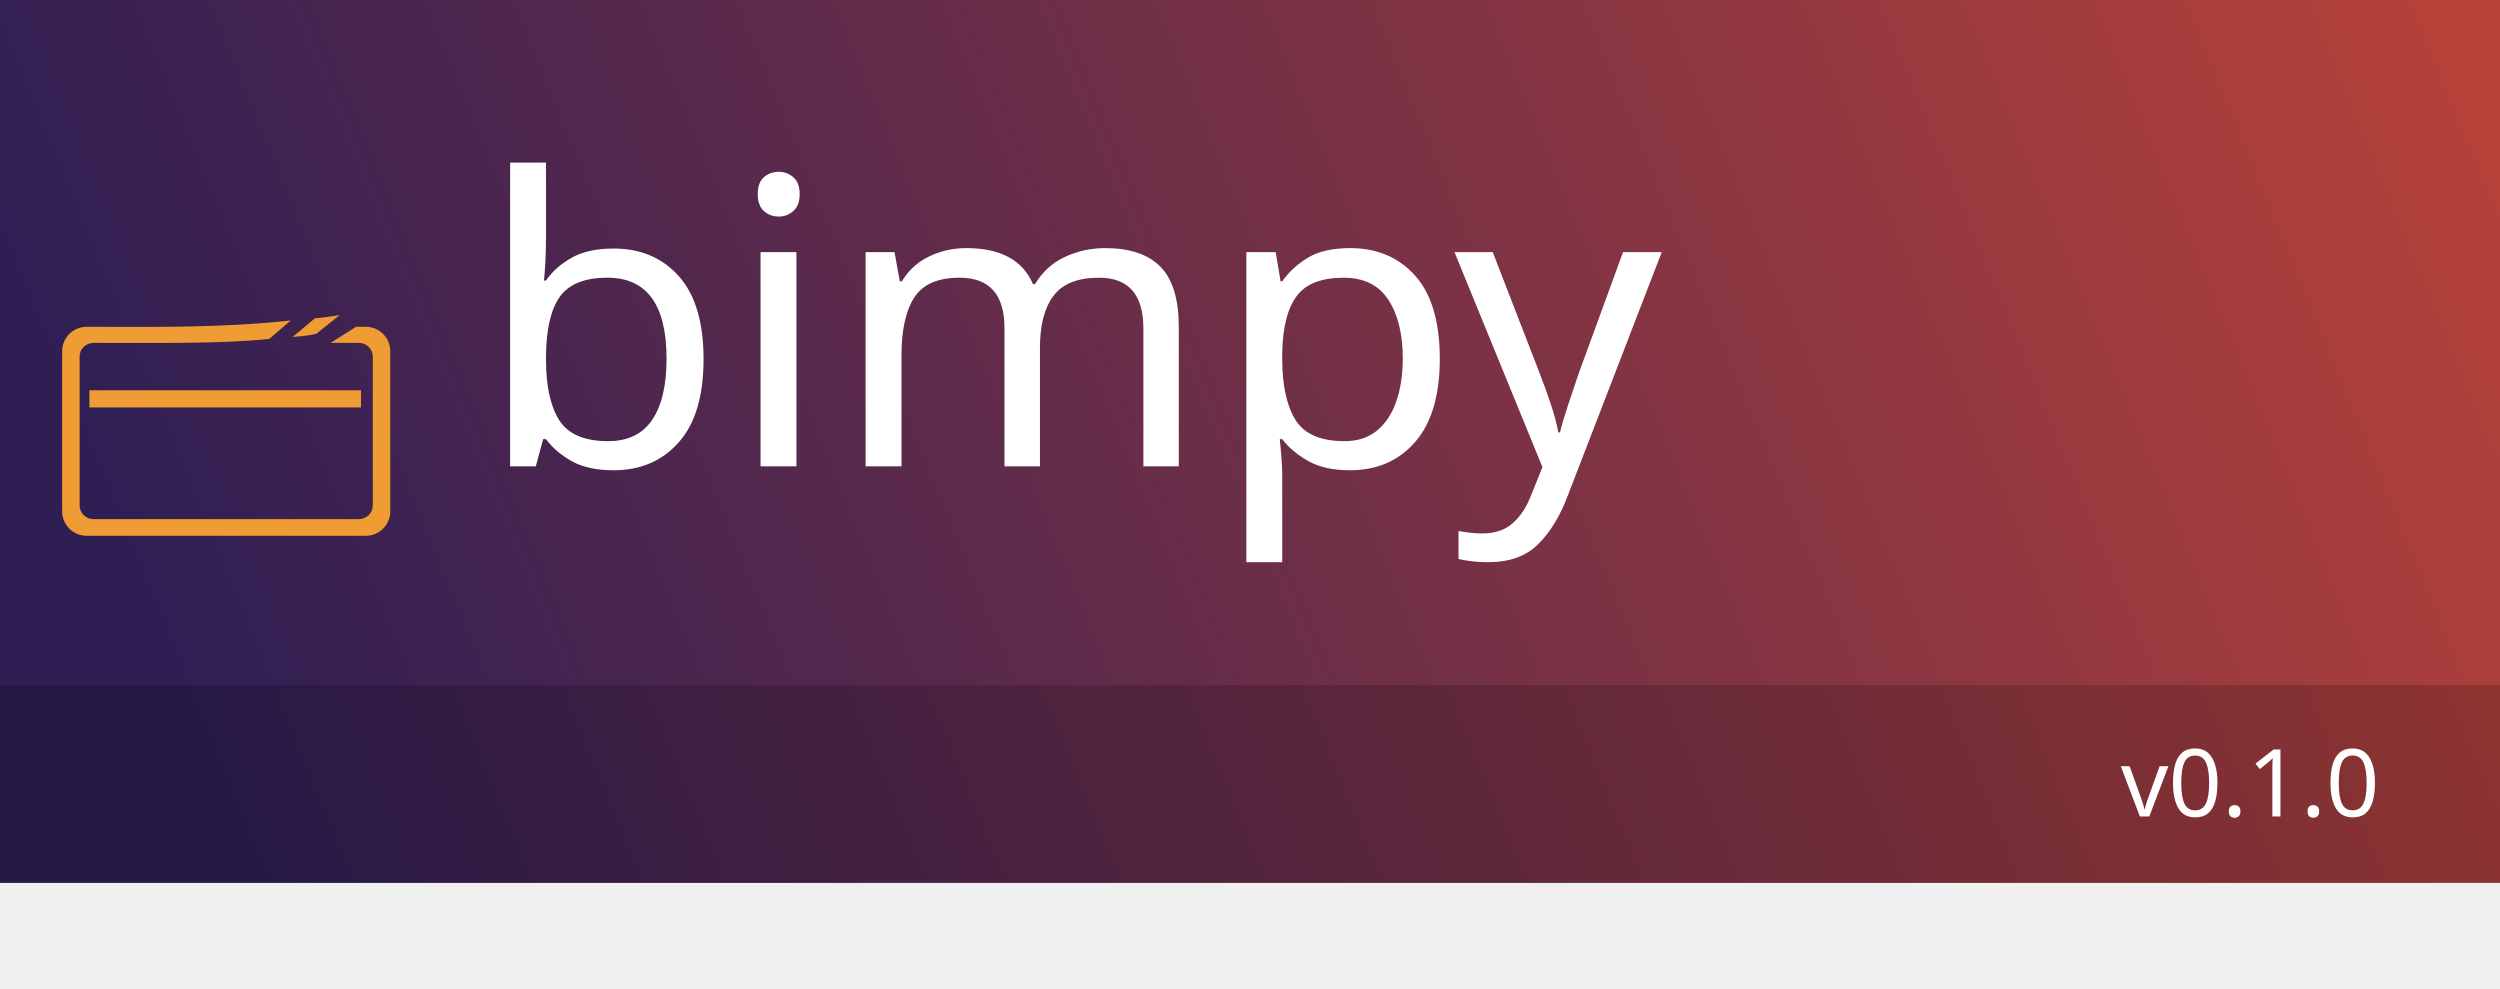
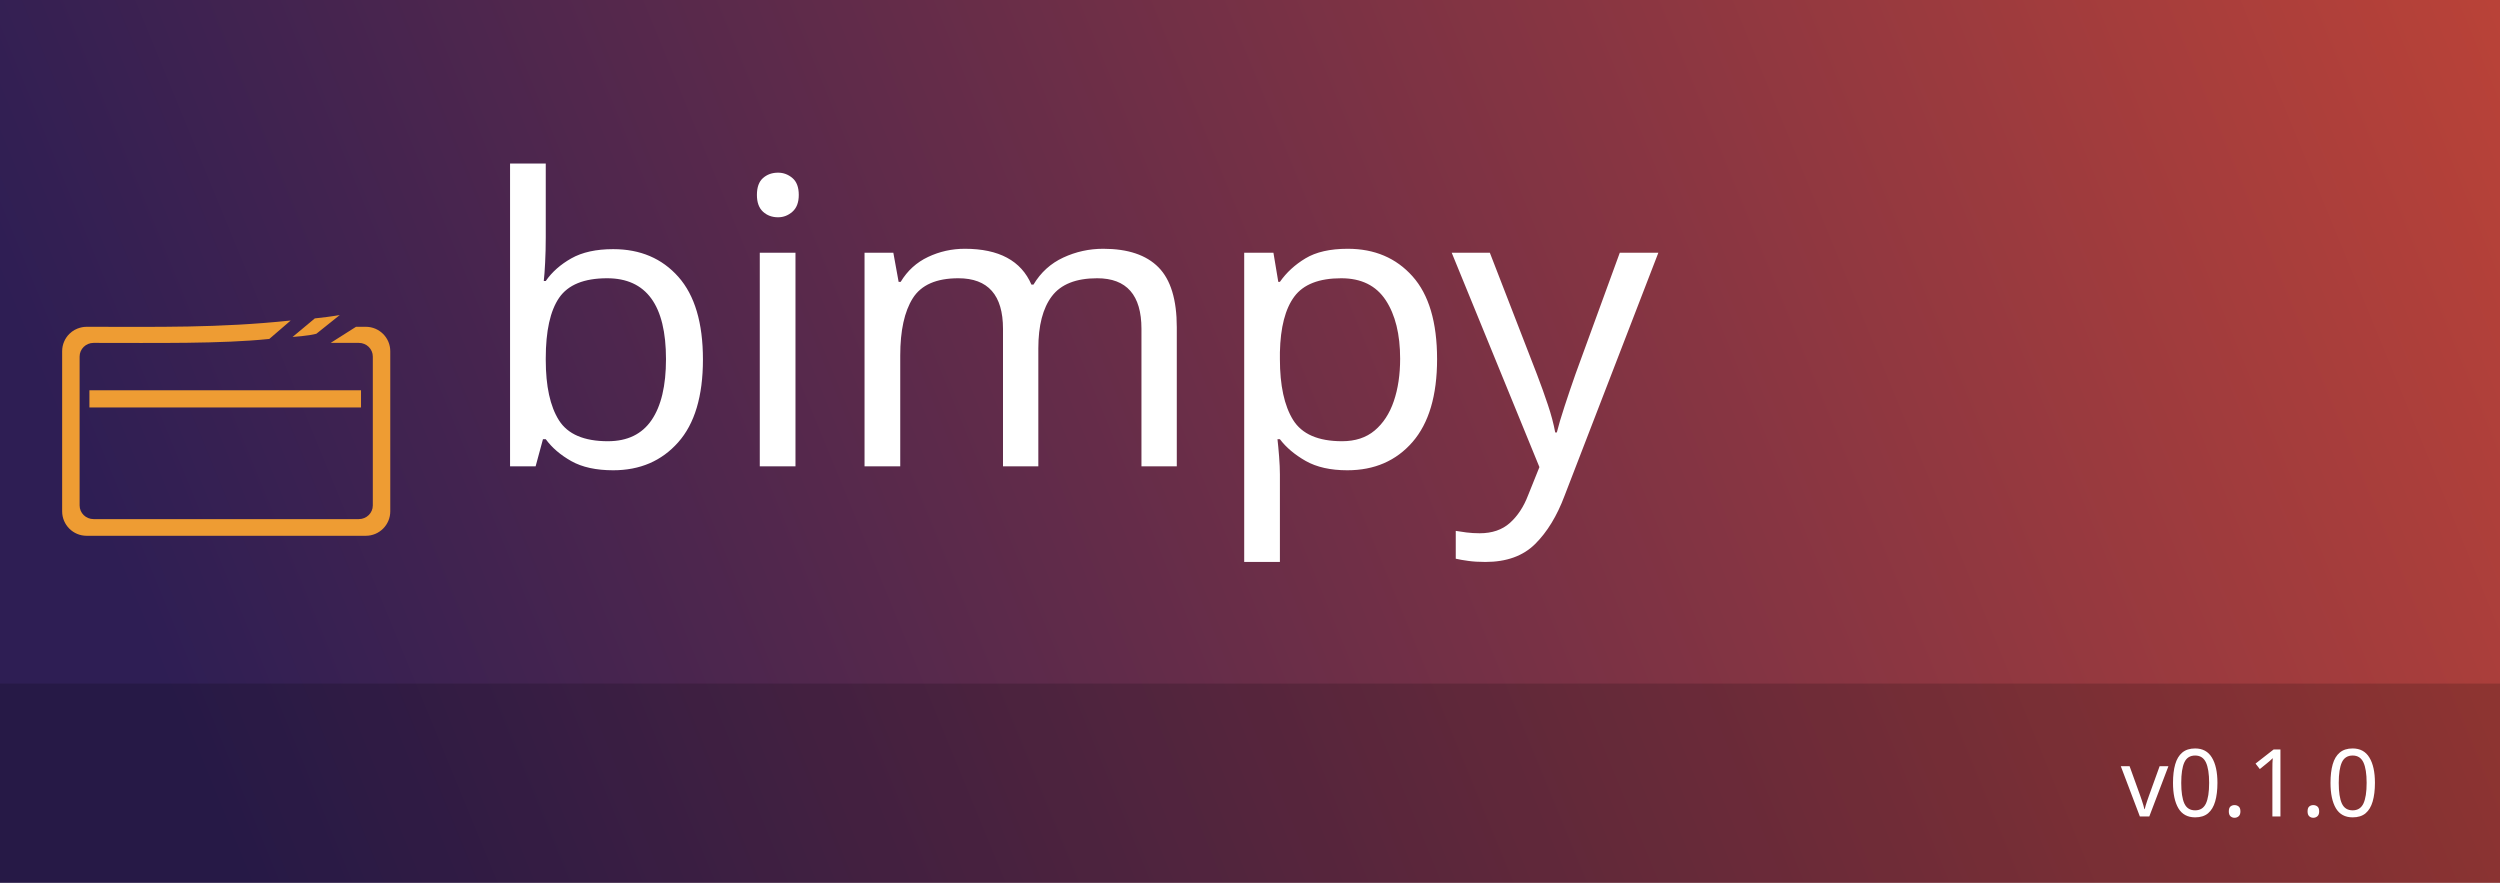
- <svg xmlns="http://www.w3.org/2000/svg" version="1.1" x="0px" y="0px" viewBox="0 0 640 253" style="enable-background:new 0 0 640 253;" xml:space="preserve">
+ <svg xmlns="http://www.w3.org/2000/svg" version="1.1" x="0px" y="0px" viewBox="0 0 640 226" style="enable-background:new 0 0 640 226;" xml:space="preserve">
  <style type="text/css">
	.st0{fill:url(#SVGID_1_);}
	.st1{opacity:0.17;}
	.text{fill:#FFFFFF; font-family:'Segoe UI';}
- 	.text_large{font-size:102.29px;}
+ 	.text_large{font-size:102px;}
	.text_version{font-size:24px;}
	.logo{fill:#EE9C33;}
</style>
  <g id="Layer_1">
    <linearGradient id="SVGID_1_" gradientUnits="userSpaceOnUse" x1="59.91" y1="219.853" x2="632.284" y2="-15.297">
      <stop offset="0" style="stop-color:#2E1E54" />
      <stop offset="1" style="stop-color:#B94238" />
    </linearGradient>
-     <rect y="-0.02" class="st0" width="640" height="226.04" />
-     <rect y="175.38" class="st1" width="640" height="50.64" />
+     <rect y="0.0" class="st0" width="640" height="226" />
+     <rect y="175" class="st1" width="640" height="51" />
    <text transform="matrix(1.0191 0 0 1 121.7368 119.3747)" class="text text_large">bimpy</text>
    <text transform="matrix(1 0 0 1 530.4453 209.009)" class="text text_version">

v0.1.0

	</text>
  </g>
  <g id="Layer_2">
    <g>
      <rect x="22.89" y="99.91" class="logo" width="69.53" height="4.4" />
      <g>
        <path class="logo" d="M93.65,83.66c-0.84,0-1.68,0-2.51,0l-6.49,4.12h7.22c1.97,0,3.57,1.56,3.57,3.5v38.11     c0,1.93-1.6,3.5-3.57,3.5H23.95c-1.97,0-3.57-1.56-3.57-3.5V91.28c0-1.93,1.6-3.5,3.57-3.5c16.06,0,32.71,0.26,44.99-1.01     l5.48-4.72C55.88,84,40.29,83.66,22.17,83.66c-0.42,0-2.64,0.04-4.43,1.83c-1.13,1.13-1.83,2.7-1.83,4.43v40.98     c0,3.46,2.8,6.26,6.26,6.26h71.48c3.46,0,6.26-2.8,6.26-6.26V89.92C99.91,86.46,97.11,83.66,93.65,83.66z" />
        <path class="logo" d="M80.59,81.51l-5.69,4.75c0,0,4.19-0.28,6.09-0.82l6-4.8C84.85,81.03,82.65,81.29,80.59,81.51z" />
      </g>
    </g>
  </g>
</svg>
